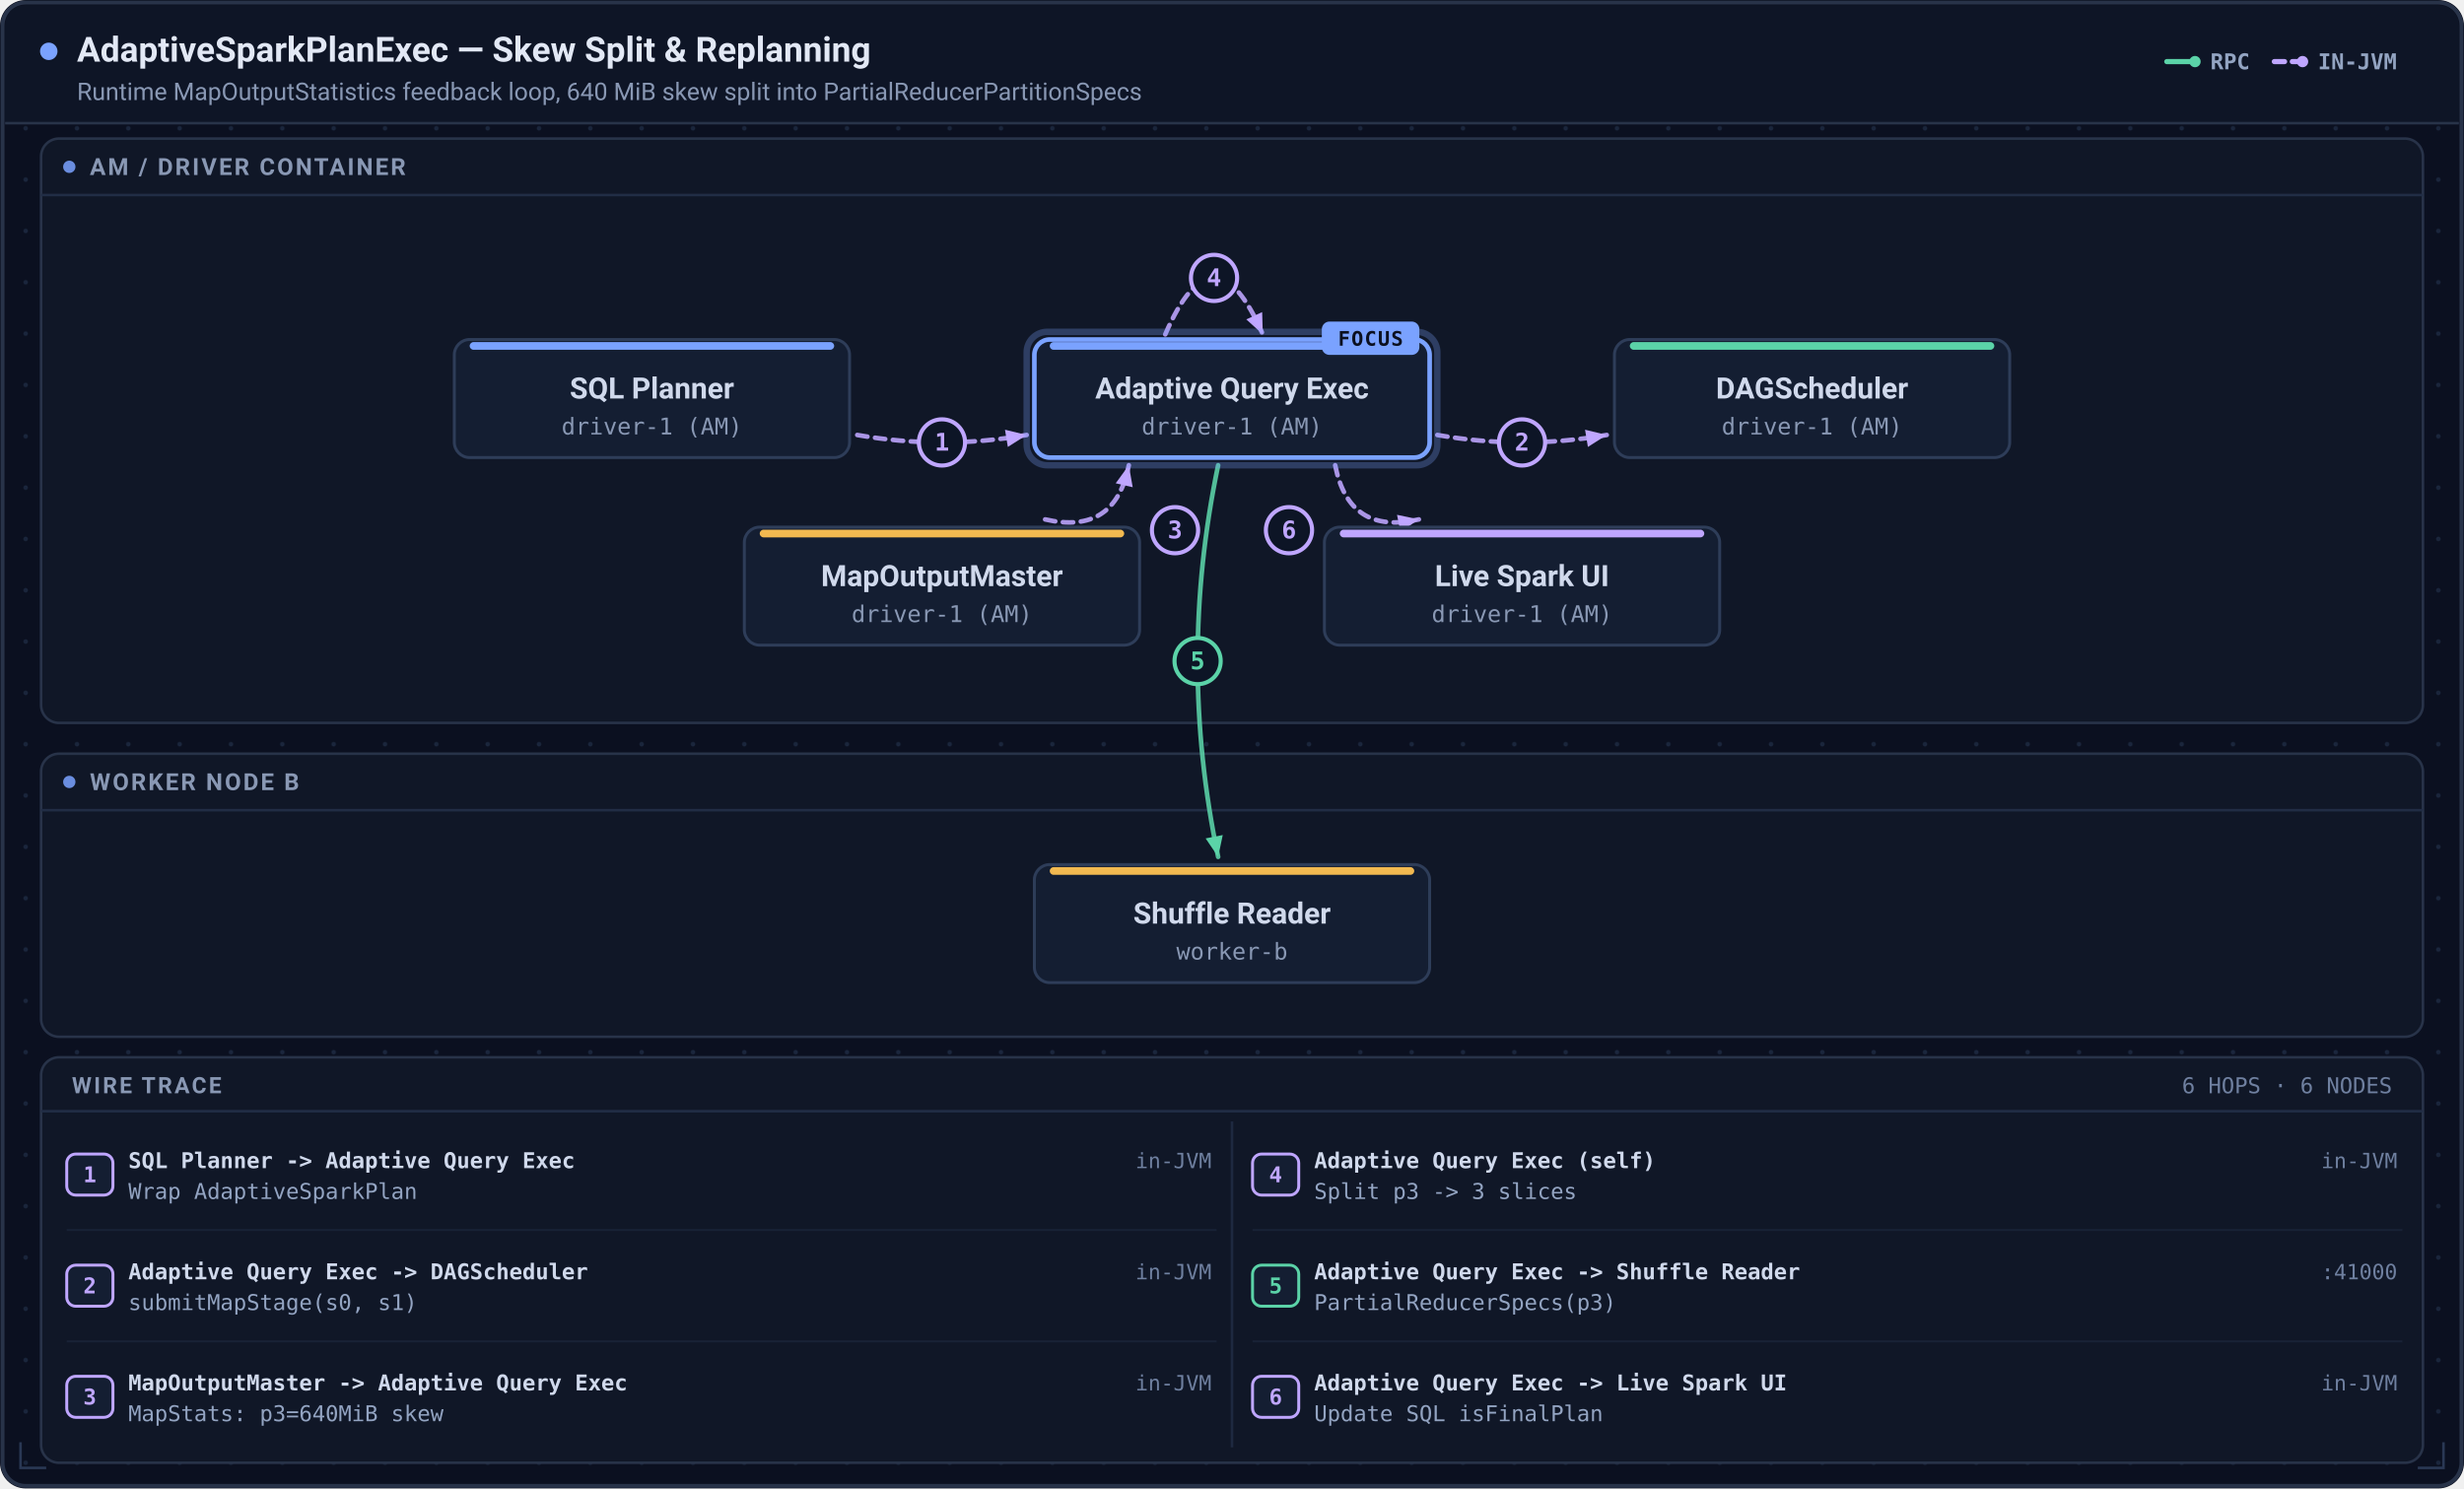
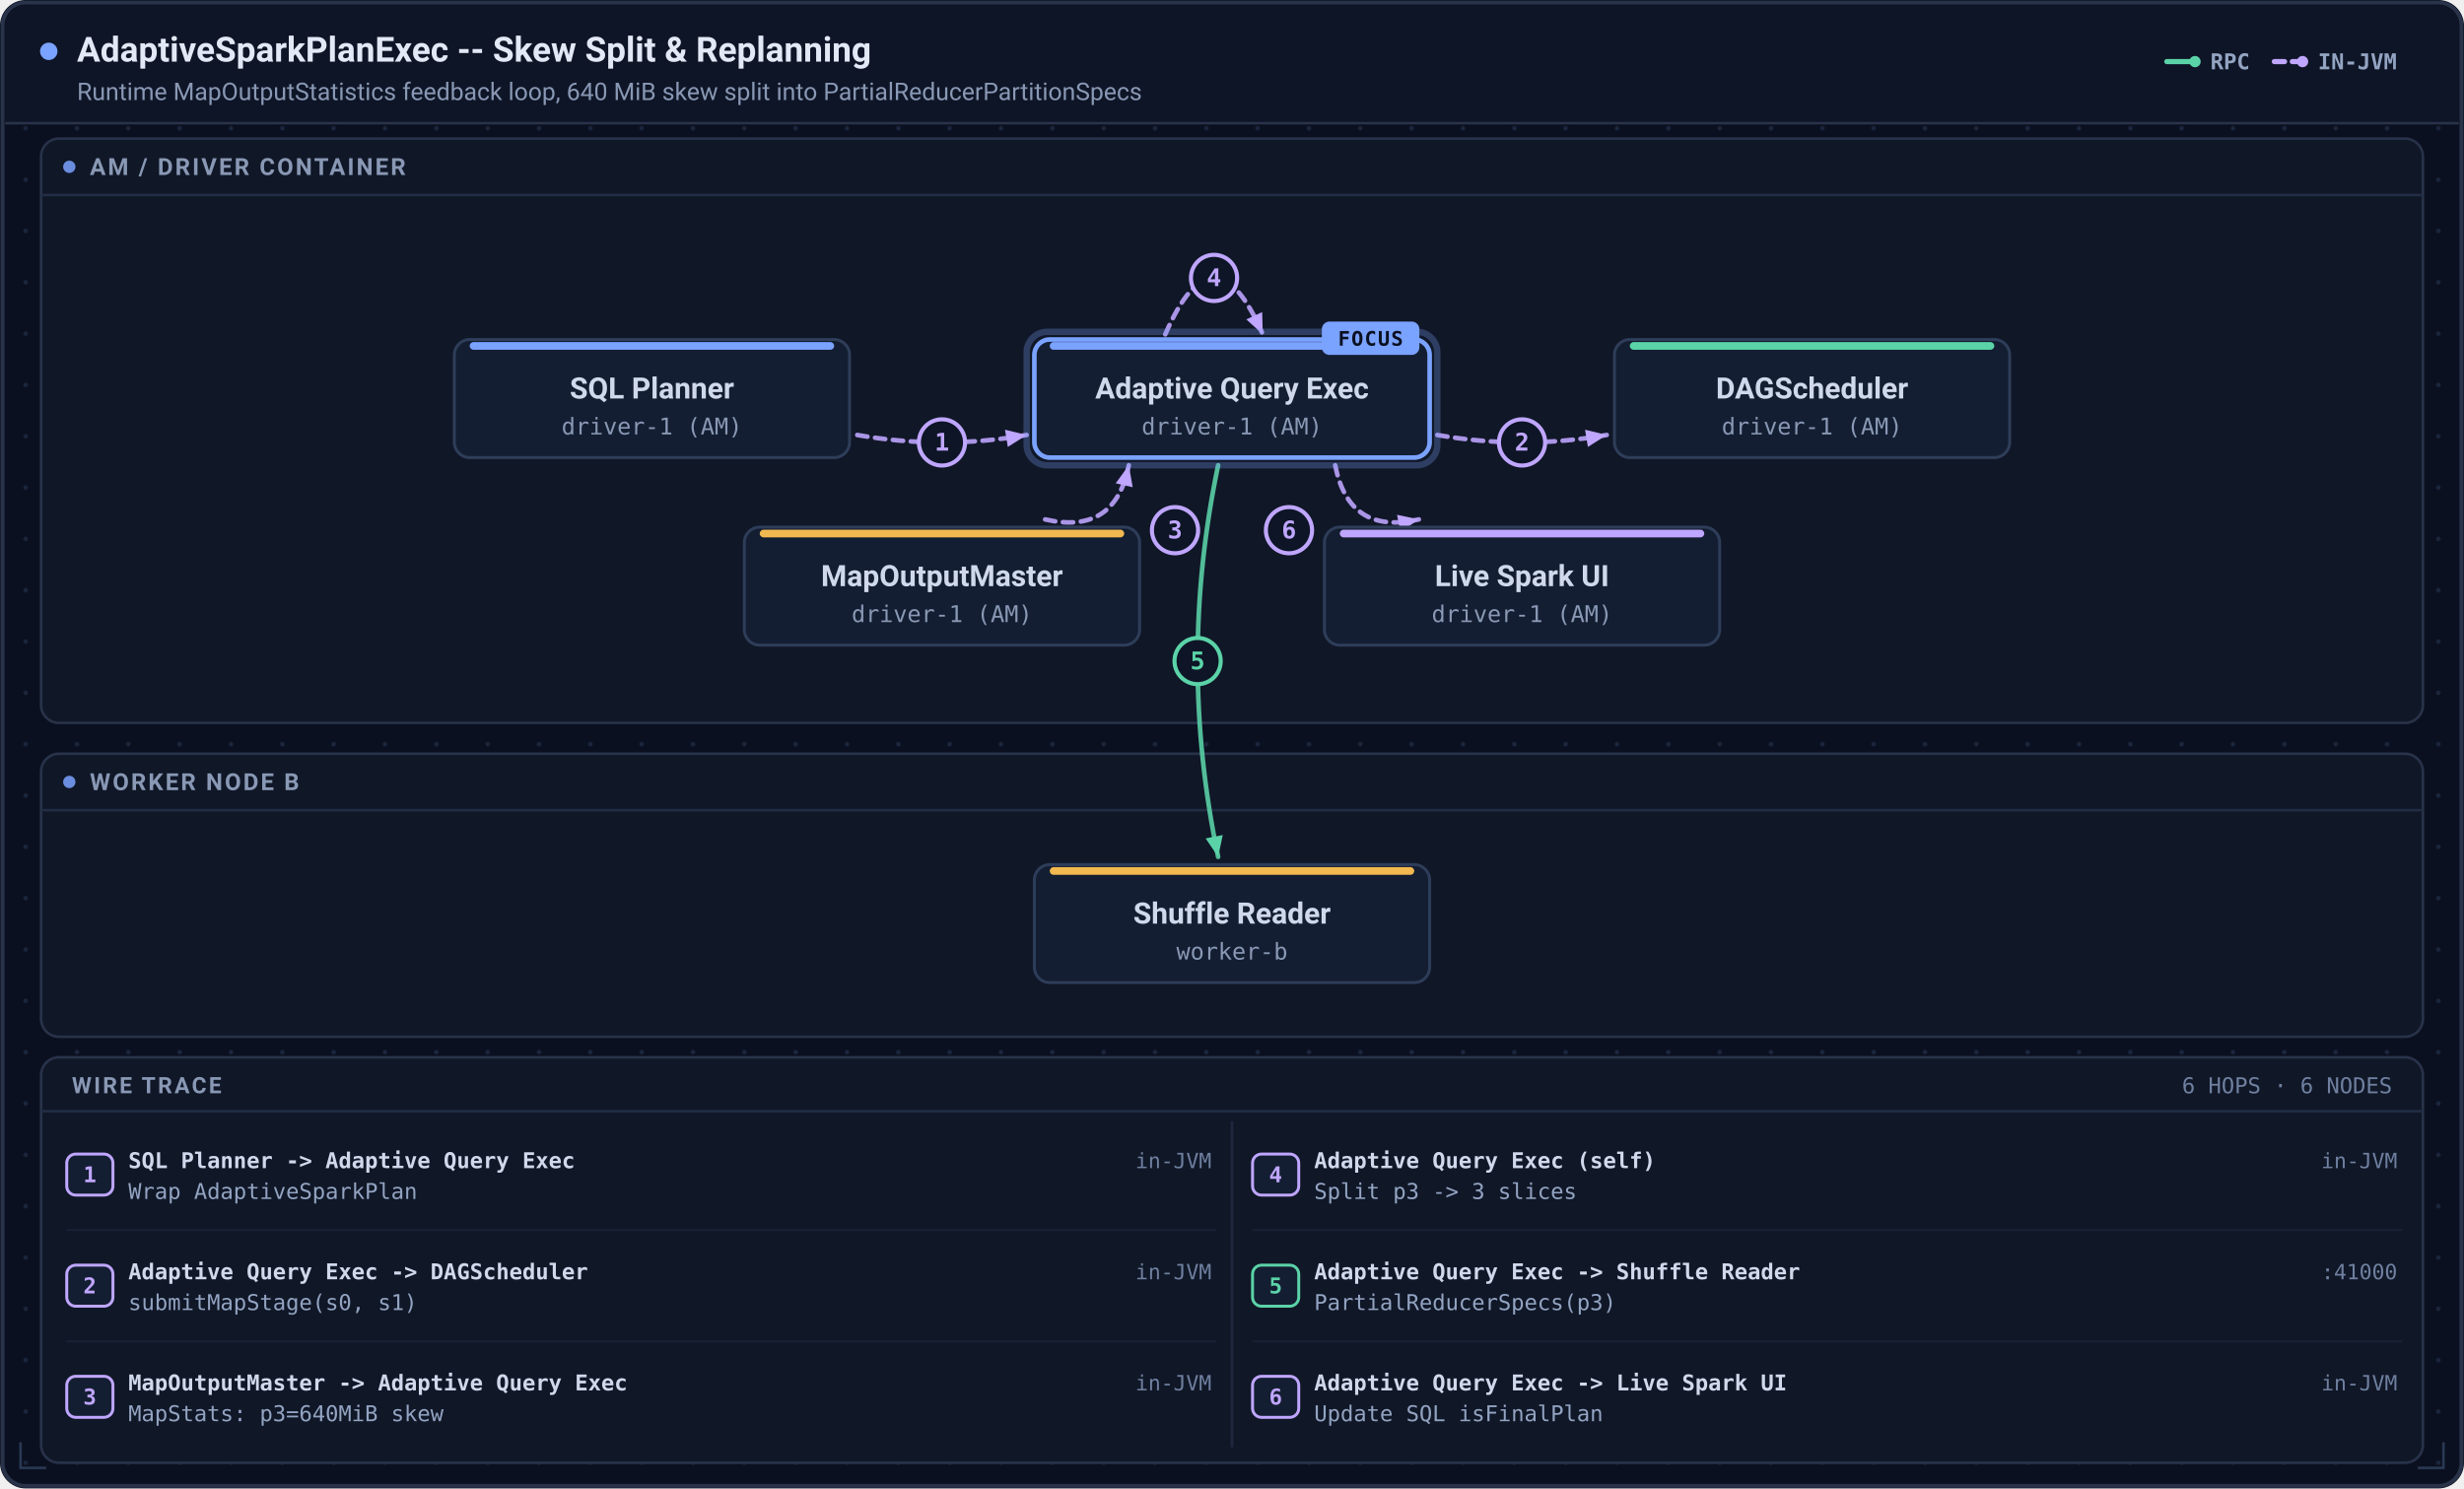
<svg xmlns="http://www.w3.org/2000/svg" width="960" height="580" viewBox="0 0 960 580" role="img" aria-labelledby="topo-title" aria-describedby="topo-desc">
  <defs>
    <pattern id="bp-grid" width="20" height="20" patternUnits="userSpaceOnUse">
      <circle cx="10" cy="10" r="0.9" fill="#1a253b" />
    </pattern>
  </defs>
  <style>
.f-sans { font-family: system-ui, -apple-system, 'Segoe UI', Roboto, Helvetica, Arial, sans-serif; }
.f-mono { font-family: ui-monospace, 'Cascadia Code', 'SFMono-Regular', Menlo, Consolas, monospace; }
@keyframes packet-travel {
  0% { transform: translate(334px, 169.5px); color: #bfa6ff; opacity: 0; }
  0.67% { transform: translate(334px, 169.5px); color: #bfa6ff; opacity: 1; }
  5.17% { transform: translate(355.8px, 172px); color: #bfa6ff; opacity: 1; }
  9.67% { transform: translate(378.2px, 172px); color: #bfa6ff; opacity: 1; }
  14.17% { transform: translate(400px, 169.5px); color: #bfa6ff; opacity: 1; }
  15.33% { transform: translate(400px, 169.5px); color: #bfa6ff; opacity: 0; }
  16.00% { transform: translate(560px, 169.5px); color: #bfa6ff; opacity: 0; }
  17.33% { transform: translate(560px, 169.5px); color: #bfa6ff; opacity: 1; }
  21.83% { transform: translate(581.8px, 172px); color: #bfa6ff; opacity: 1; }
  26.33% { transform: translate(604.2px, 172px); color: #bfa6ff; opacity: 1; }
  30.83% { transform: translate(626px, 169.5px); color: #bfa6ff; opacity: 1; }
  32.00% { transform: translate(626px, 169.5px); color: #bfa6ff; opacity: 0; }
  32.67% { transform: translate(407.2px, 202.4px); color: #bfa6ff; opacity: 0; }
  34.00% { transform: translate(407.2px, 202.4px); color: #bfa6ff; opacity: 1; }
  38.50% { transform: translate(422.8px, 202.9px); color: #bfa6ff; opacity: 1; }
  43.00% { transform: translate(433.9px, 195.7px); color: #bfa6ff; opacity: 1; }
  47.50% { transform: translate(439.8px, 181.3px); color: #bfa6ff; opacity: 1; }
  48.67% { transform: translate(439.8px, 181.3px); color: #bfa6ff; opacity: 0; }
  49.33% { transform: translate(454px, 130.3px); color: #bfa6ff; opacity: 0; }
  50.67% { transform: translate(454px, 130.3px); color: #bfa6ff; opacity: 1; }
  55.17% { transform: translate(466.5px, 110.8px); color: #bfa6ff; opacity: 1; }
  59.67% { transform: translate(479.5px, 110.8px); color: #bfa6ff; opacity: 1; }
  64.17% { transform: translate(492px, 130.3px); color: #bfa6ff; opacity: 1; }
  65.33% { transform: translate(492px, 130.3px); color: #bfa6ff; opacity: 0; }
  66.00% { transform: translate(474.6px, 181.3px); color: #5bd3a8; opacity: 0; }
  67.33% { transform: translate(474.6px, 181.3px); color: #5bd3a8; opacity: 1; }
  71.83% { transform: translate(467.5px, 231.7px); color: #5bd3a8; opacity: 1; }
  76.33% { transform: translate(467.5px, 283.5px); color: #5bd3a8; opacity: 1; }
  80.83% { transform: translate(474.6px, 333.9px); color: #5bd3a8; opacity: 1; }
  82.00% { transform: translate(474.6px, 333.9px); color: #5bd3a8; opacity: 0; }
  82.67% { transform: translate(520.2px, 181.3px); color: #bfa6ff; opacity: 0; }
  84.00% { transform: translate(520.2px, 181.3px); color: #bfa6ff; opacity: 1; }
  88.50% { transform: translate(526.1px, 195.7px); color: #bfa6ff; opacity: 1; }
  93.00% { transform: translate(537.2px, 202.9px); color: #bfa6ff; opacity: 1; }
  97.50% { transform: translate(552.8px, 202.4px); color: #bfa6ff; opacity: 1; }
  98.67% { transform: translate(552.8px, 202.4px); color: #bfa6ff; opacity: 0; }
  100% { transform: translate(334px, 169.5px); color: #bfa6ff; opacity: 0; }
}
#packet-orb {
  opacity: 0;
  animation: packet-travel 9s linear infinite;
}
@media (prefers-reduced-motion: reduce) {
  #packet-orb { display: none; animation: none; }
}
</style>
  <rect x="0" y="0" width="960" height="580" rx="10" fill="#0b1020" />
  <rect x="1" y="1" width="958" height="578" rx="9" fill="url(#bp-grid)" />
  <rect x="1" y="1" width="958" height="578" rx="9" fill="none" stroke="#283349" stroke-width="1.5" />
  <g stroke="#344666" stroke-width="1" fill="none" opacity="0.75">
    <path d="M 8 18 V 8 H 18" />
    <path d="M 942 8 H 952 V 18" />
    <path d="M 8 562 V 572 H 18" />
    <path d="M 942 572 H 952 V 562" />
  </g>
  <g class="header-band">
    <path d="M 10 2 H 950 A 8 8 0 0 1 958 10 V 48 H 2 V 10 A 8 8 0 0 1 10 2 Z" fill="#0e1526" />
    <line x1="2" y1="48" x2="958" y2="48" stroke="#283349" stroke-width="1" />
    <circle cx="19" cy="20" r="3.4" fill="#7aa2ff" />
-     <text class="f-sans" x="30" y="24" fill="#e2e8f5" font-size="13.5" font-weight="700">AdaptiveSparkPlanExec — Skew Split &amp; Replanning</text>
+     <text class="f-sans" x="30" y="24" fill="#e2e8f5" font-size="13.5" font-weight="700">AdaptiveSparkPlanExec -- Skew Split &amp; Replanning</text>
    <text class="f-sans" x="30" y="39" fill="#8998b4" font-size="9.5">Runtime MapOutputStatistics feedback loop, 640 MiB skew split into PartialReducerPartitionSpecs</text>
    <g class="channel-legend">
      <line x1="844.2" y1="24" x2="855.2" y2="24" stroke="#5bd3a8" stroke-width="2" stroke-linecap="round" />
      <circle cx="855.2" cy="24" r="2.2" fill="#5bd3a8" />
      <text class="f-mono" x="861.2" y="27" fill="#93a4c2" font-size="8.5" font-weight="600">RPC</text>
      <line x1="886.1" y1="24" x2="897.1" y2="24" stroke="#bfa6ff" stroke-width="2" stroke-dasharray="4 3" stroke-linecap="round" />
      <circle cx="897.1" cy="24" r="2.2" fill="#bfa6ff" />
      <text class="f-mono" x="903.1" y="27" fill="#93a4c2" font-size="8.5" font-weight="600">IN-JVM</text>
    </g>
  </g>
  <g class="topology-stage">
    <g class="host-zone" data-zone="driver-jvm">
      <rect x="16" y="54" width="928" height="227.7" rx="7" fill="#101727" stroke="#283349" stroke-width="1" />
      <line x1="16" y1="76" x2="944" y2="76" stroke="#212d45" stroke-width="1" />
      <circle cx="27" cy="65" r="2.4" fill="#7aa2ff" fill-opacity="0.85" />
      <text class="f-sans" x="35" y="68.2" fill="#8998b4" font-size="9.2" font-weight="700" letter-spacing="0.09em">AM / DRIVER CONTAINER</text>
    </g>
    <g class="host-zone" data-zone="worker-node-b">
      <rect x="16" y="293.7" width="928" height="110.3" rx="7" fill="#101727" stroke="#283349" stroke-width="1" />
      <line x1="16" y1="315.7" x2="944" y2="315.7" stroke="#212d45" stroke-width="1" />
      <circle cx="27" cy="304.7" r="2.4" fill="#7aa2ff" fill-opacity="0.85" />
      <text class="f-sans" x="35" y="307.9" fill="#8998b4" font-size="9.2" font-weight="700" letter-spacing="0.09em">WORKER NODE B</text>
    </g>
    <g class="topo-edge" data-from="sql-planner" data-to="adaptive-query-execution">
      <path d="M 334 169.5 Q 367 175.3 400 169.5" fill="none" stroke="#bfa6ff" stroke-width="1.8" stroke-opacity="0.88" stroke-dasharray="4 3" stroke-linecap="round" />
      <polygon points="-8,-3.4 0,0 -8,3.4" fill="#bfa6ff" transform="translate(400, 169.5) rotate(-9.4)" />
    </g>
    <g class="topo-edge" data-from="adaptive-query-execution" data-to="dag-scheduler">
      <path d="M 560 169.5 Q 593 175.3 626 169.5" fill="none" stroke="#bfa6ff" stroke-width="1.8" stroke-opacity="0.88" stroke-dasharray="4 3" stroke-linecap="round" />
      <polygon points="-8,-3.4 0,0 -8,3.4" fill="#bfa6ff" transform="translate(626, 169.5) rotate(-9.4)" />
    </g>
    <g class="topo-edge" data-from="map-output-tracker-master" data-to="adaptive-query-execution">
      <path d="M 407.2 202.4 Q 434.4 208.7 439.8 181.3" fill="none" stroke="#bfa6ff" stroke-width="1.8" stroke-opacity="0.88" stroke-dasharray="4 3" stroke-linecap="round" />
      <polygon points="-8,-3.4 0,0 -8,3.4" fill="#bfa6ff" transform="translate(439.8, 181.3) rotate(-77)" />
    </g>
    <g class="topo-edge" data-from="adaptive-query-execution" data-to="adaptive-query-execution">
      <path d="M 454 130.3 Q 473 86.3 492 130.3" fill="none" stroke="#bfa6ff" stroke-width="1.8" stroke-opacity="0.88" stroke-dasharray="4 3" stroke-linecap="round" />
      <polygon points="-8,-3.4 0,0 -8,3.4" fill="#bfa6ff" transform="translate(492, 130.3) rotate(65.3)" />
    </g>
    <g class="topo-edge" data-from="adaptive-query-execution" data-to="shuffle-reader">
      <path d="M 474.6 181.3 Q 458.6 257.6 474.6 333.9" fill="none" stroke="#5bd3a8" stroke-width="1.8" stroke-opacity="0.88" stroke-linecap="round" />
      <polygon points="-8,-3.4 0,0 -8,3.4" fill="#5bd3a8" transform="translate(474.6, 333.9) rotate(78.9)" />
    </g>
    <g class="topo-edge" data-from="adaptive-query-execution" data-to="spark-ui">
      <path d="M 520.2 181.3 Q 525.6 208.7 552.8 202.4" fill="none" stroke="#bfa6ff" stroke-width="1.8" stroke-opacity="0.88" stroke-dasharray="4 3" stroke-linecap="round" />
      <polygon points="-8,-3.4 0,0 -8,3.4" fill="#bfa6ff" transform="translate(552.8, 202.4) rotate(-11.1)" />
    </g>
    <g class="topo-node" data-id="sql-planner">
      <rect x="177" y="132.3" width="154" height="46" rx="6" fill="#141e32" stroke="#2e3d59" stroke-width="1.15" />
      <rect x="183" y="133.3" width="142" height="3" rx="1.5" fill="#7aa2ff" />
      <text class="f-sans" x="254" y="155.3" text-anchor="middle" fill="#d0d9ec" font-size="11.5" font-weight="700">SQL Planner</text>
      <text class="f-mono" x="254" y="169.3" text-anchor="middle" fill="#8998b4" font-size="9">driver-1 (AM)</text>
    </g>
    <g class="topo-node" data-id="adaptive-query-execution">
      <rect x="400" y="129.3" width="160" height="52" rx="8" fill="none" stroke="#7aa2ff" stroke-opacity="0.28" stroke-width="2.5" />
      <rect x="403" y="132.3" width="154" height="46" rx="6" fill="#141e32" stroke="#7aa2ff" stroke-width="1.8" />
      <rect x="409" y="133.3" width="142" height="3" rx="1.5" fill="#7aa2ff" />
      <text class="f-sans" x="480" y="155.3" text-anchor="middle" fill="#d0d9ec" font-size="11.5" font-weight="700">Adaptive Query Exec</text>
      <text class="f-mono" x="480" y="169.3" text-anchor="middle" fill="#8998b4" font-size="9">driver-1 (AM)</text>
      <g transform="translate(515, 125.3)">
        <rect x="0" y="0" width="38" height="13" rx="3" fill="#7aa2ff" />
        <text class="f-mono" x="19" y="9.4" text-anchor="middle" fill="#0b1020" font-size="7.8" font-weight="700" letter-spacing="0.06em">FOCUS</text>
      </g>
    </g>
    <g class="topo-node" data-id="dag-scheduler">
      <rect x="629" y="132.3" width="154" height="46" rx="6" fill="#141e32" stroke="#2e3d59" stroke-width="1.15" />
      <rect x="635" y="133.3" width="142" height="3" rx="1.5" fill="#5bd3a8" />
      <text class="f-sans" x="706" y="155.3" text-anchor="middle" fill="#d0d9ec" font-size="11.5" font-weight="700">DAGScheduler</text>
      <text class="f-mono" x="706" y="169.3" text-anchor="middle" fill="#8998b4" font-size="9">driver-1 (AM)</text>
    </g>
    <g class="topo-node" data-id="map-output-tracker-master">
      <rect x="290" y="205.4" width="154" height="46" rx="6" fill="#141e32" stroke="#2e3d59" stroke-width="1.15" />
      <rect x="296" y="206.4" width="142" height="3" rx="1.5" fill="#f2b950" />
      <text class="f-sans" x="367" y="228.4" text-anchor="middle" fill="#d0d9ec" font-size="11.5" font-weight="700">MapOutputMaster</text>
      <text class="f-mono" x="367" y="242.4" text-anchor="middle" fill="#8998b4" font-size="9">driver-1 (AM)</text>
    </g>
    <g class="topo-node" data-id="spark-ui">
      <rect x="516" y="205.4" width="154" height="46" rx="6" fill="#141e32" stroke="#2e3d59" stroke-width="1.15" />
      <rect x="522" y="206.4" width="142" height="3" rx="1.5" fill="#bfa6ff" />
      <text class="f-sans" x="593" y="228.4" text-anchor="middle" fill="#d0d9ec" font-size="11.5" font-weight="700">Live Spark UI</text>
      <text class="f-mono" x="593" y="242.4" text-anchor="middle" fill="#8998b4" font-size="9">driver-1 (AM)</text>
    </g>
    <g class="topo-node" data-id="shuffle-reader">
      <rect x="403" y="336.9" width="154" height="46" rx="6" fill="#141e32" stroke="#2e3d59" stroke-width="1.15" />
      <rect x="409" y="337.9" width="142" height="3" rx="1.5" fill="#f2b950" />
      <text class="f-sans" x="480" y="359.9" text-anchor="middle" fill="#d0d9ec" font-size="11.5" font-weight="700">Shuffle Reader</text>
      <text class="f-mono" x="480" y="373.9" text-anchor="middle" fill="#8998b4" font-size="9">worker-b</text>
    </g>
    <g class="hop-badge" data-hop="1">
      <circle cx="367" cy="172.4" r="9" fill="#0d1526" stroke="#bfa6ff" stroke-width="1.6" />
      <text class="f-mono" x="367" y="175.6" text-anchor="middle" fill="#bfa6ff" font-size="9.5" font-weight="700">1</text>
    </g>
    <g class="hop-badge" data-hop="2">
      <circle cx="593" cy="172.4" r="9" fill="#0d1526" stroke="#bfa6ff" stroke-width="1.6" />
      <text class="f-mono" x="593" y="175.6" text-anchor="middle" fill="#bfa6ff" font-size="9.5" font-weight="700">2</text>
    </g>
    <g class="hop-badge" data-hop="3">
      <circle cx="457.8" cy="206.6" r="9" fill="#0d1526" stroke="#bfa6ff" stroke-width="1.6" />
      <text class="f-mono" x="457.8" y="209.8" text-anchor="middle" fill="#bfa6ff" font-size="9.5" font-weight="700">3</text>
    </g>
    <g class="hop-badge" data-hop="4">
      <circle cx="473" cy="108.3" r="9" fill="#0d1526" stroke="#bfa6ff" stroke-width="1.6" />
      <text class="f-mono" x="473" y="111.5" text-anchor="middle" fill="#bfa6ff" font-size="9.5" font-weight="700">4</text>
    </g>
    <g class="hop-badge" data-hop="5">
      <circle cx="466.6" cy="257.6" r="9" fill="#0d1526" stroke="#5bd3a8" stroke-width="1.6" />
      <text class="f-mono" x="466.6" y="260.8" text-anchor="middle" fill="#5bd3a8" font-size="9.5" font-weight="700">5</text>
    </g>
    <g class="hop-badge" data-hop="6">
      <circle cx="502.2" cy="206.6" r="9" fill="#0d1526" stroke="#bfa6ff" stroke-width="1.6" />
      <text class="f-mono" x="502.2" y="209.8" text-anchor="middle" fill="#bfa6ff" font-size="9.5" font-weight="700">6</text>
    </g>
    <g id="packet-orb" aria-hidden="true">
      <circle cx="0" cy="0" r="11" fill="currentColor" fill-opacity="0.22" />
      <circle cx="0" cy="0" r="6.2" fill="currentColor" fill-opacity="0.48" />
      <circle cx="0" cy="0" r="3.4" fill="#ffffff" stroke="currentColor" stroke-width="1.5" />
    </g>
  </g>
  <g class="wire-trace-strip">
    <rect x="16" y="412" width="928" height="158" rx="7" fill="#101727" stroke="#283349" stroke-width="1" />
    <line x1="16" y1="433" x2="944" y2="433" stroke="#212d45" stroke-width="1" />
    <text class="f-sans" x="28" y="426" fill="#8998b4" font-size="8.8" font-weight="700" letter-spacing="0.1em">WIRE TRACE</text>
    <text class="f-mono" x="932" y="426" text-anchor="end" fill="#6f80a0" font-size="8.5">6 HOPS · 6 NODES</text>
    <line x1="480" y1="437" x2="480" y2="564" stroke="#1e2940" stroke-width="1" />
    <g class="trace-row" data-hop="1">
      <rect x="26" y="449.7" width="18" height="16" rx="3.5" fill="#141e32" stroke="#bfa6ff" stroke-width="1.15" />
      <text class="f-mono" x="35" y="460.7" text-anchor="middle" fill="#bfa6ff" font-size="8.5" font-weight="700">1</text>
      <text class="f-mono" x="50" y="455.2" fill="#d0d9ec" font-size="8.5" font-weight="600">SQL Planner -&gt; Adaptive Query Exec</text>
      <text class="f-mono" x="472" y="455.2" text-anchor="end" fill="#6f80a0" font-size="8.2">in-JVM</text>
      <text class="f-mono" x="50" y="467.2" fill="#93a4c2" font-size="8.5">Wrap AdaptiveSparkPlan</text>
    </g>
    <g class="trace-row" data-hop="2">
      <line x1="26" y1="479.3" x2="474" y2="479.3" stroke="#182236" stroke-width="0.75" />
      <rect x="26" y="493" width="18" height="16" rx="3.5" fill="#141e32" stroke="#bfa6ff" stroke-width="1.15" />
      <text class="f-mono" x="35" y="504" text-anchor="middle" fill="#bfa6ff" font-size="8.5" font-weight="700">2</text>
      <text class="f-mono" x="50" y="498.5" fill="#d0d9ec" font-size="8.5" font-weight="600">Adaptive Query Exec -&gt; DAGScheduler</text>
      <text class="f-mono" x="472" y="498.5" text-anchor="end" fill="#6f80a0" font-size="8.2">in-JVM</text>
      <text class="f-mono" x="50" y="510.5" fill="#93a4c2" font-size="8.5">submitMapStage(s0, s1)</text>
    </g>
    <g class="trace-row" data-hop="3">
      <line x1="26" y1="522.7" x2="474" y2="522.7" stroke="#182236" stroke-width="0.75" />
      <rect x="26" y="536.3" width="18" height="16" rx="3.5" fill="#141e32" stroke="#bfa6ff" stroke-width="1.15" />
      <text class="f-mono" x="35" y="547.3" text-anchor="middle" fill="#bfa6ff" font-size="8.5" font-weight="700">3</text>
      <text class="f-mono" x="50" y="541.8" fill="#d0d9ec" font-size="8.5" font-weight="600">MapOutputMaster -&gt; Adaptive Query Exec</text>
      <text class="f-mono" x="472" y="541.8" text-anchor="end" fill="#6f80a0" font-size="8.2">in-JVM</text>
      <text class="f-mono" x="50" y="553.8" fill="#93a4c2" font-size="8.5">MapStats: p3=640MiB skew</text>
    </g>
    <g class="trace-row" data-hop="4">
      <rect x="488" y="449.7" width="18" height="16" rx="3.5" fill="#141e32" stroke="#bfa6ff" stroke-width="1.15" />
      <text class="f-mono" x="497" y="460.7" text-anchor="middle" fill="#bfa6ff" font-size="8.5" font-weight="700">4</text>
      <text class="f-mono" x="512" y="455.2" fill="#d0d9ec" font-size="8.5" font-weight="600">Adaptive Query Exec (self)</text>
      <text class="f-mono" x="934" y="455.2" text-anchor="end" fill="#6f80a0" font-size="8.2">in-JVM</text>
      <text class="f-mono" x="512" y="467.2" fill="#93a4c2" font-size="8.5">Split p3 -&gt; 3 slices</text>
    </g>
    <g class="trace-row" data-hop="5">
      <line x1="488" y1="479.3" x2="936" y2="479.3" stroke="#182236" stroke-width="0.75" />
      <rect x="488" y="493" width="18" height="16" rx="3.5" fill="#141e32" stroke="#5bd3a8" stroke-width="1.15" />
      <text class="f-mono" x="497" y="504" text-anchor="middle" fill="#5bd3a8" font-size="8.5" font-weight="700">5</text>
      <text class="f-mono" x="512" y="498.5" fill="#d0d9ec" font-size="8.5" font-weight="600">Adaptive Query Exec -&gt; Shuffle Reader</text>
      <text class="f-mono" x="934" y="498.5" text-anchor="end" fill="#6f80a0" font-size="8.2">:41000</text>
      <text class="f-mono" x="512" y="510.5" fill="#93a4c2" font-size="8.5">PartialReducerSpecs(p3)</text>
    </g>
    <g class="trace-row" data-hop="6">
      <line x1="488" y1="522.7" x2="936" y2="522.7" stroke="#182236" stroke-width="0.75" />
      <rect x="488" y="536.3" width="18" height="16" rx="3.5" fill="#141e32" stroke="#bfa6ff" stroke-width="1.15" />
      <text class="f-mono" x="497" y="547.3" text-anchor="middle" fill="#bfa6ff" font-size="8.5" font-weight="700">6</text>
      <text class="f-mono" x="512" y="541.8" fill="#d0d9ec" font-size="8.5" font-weight="600">Adaptive Query Exec -&gt; Live Spark UI</text>
      <text class="f-mono" x="934" y="541.8" text-anchor="end" fill="#6f80a0" font-size="8.2">in-JVM</text>
      <text class="f-mono" x="512" y="553.8" fill="#93a4c2" font-size="8.5">Update SQL isFinalPlan</text>
    </g>
  </g>
</svg>
